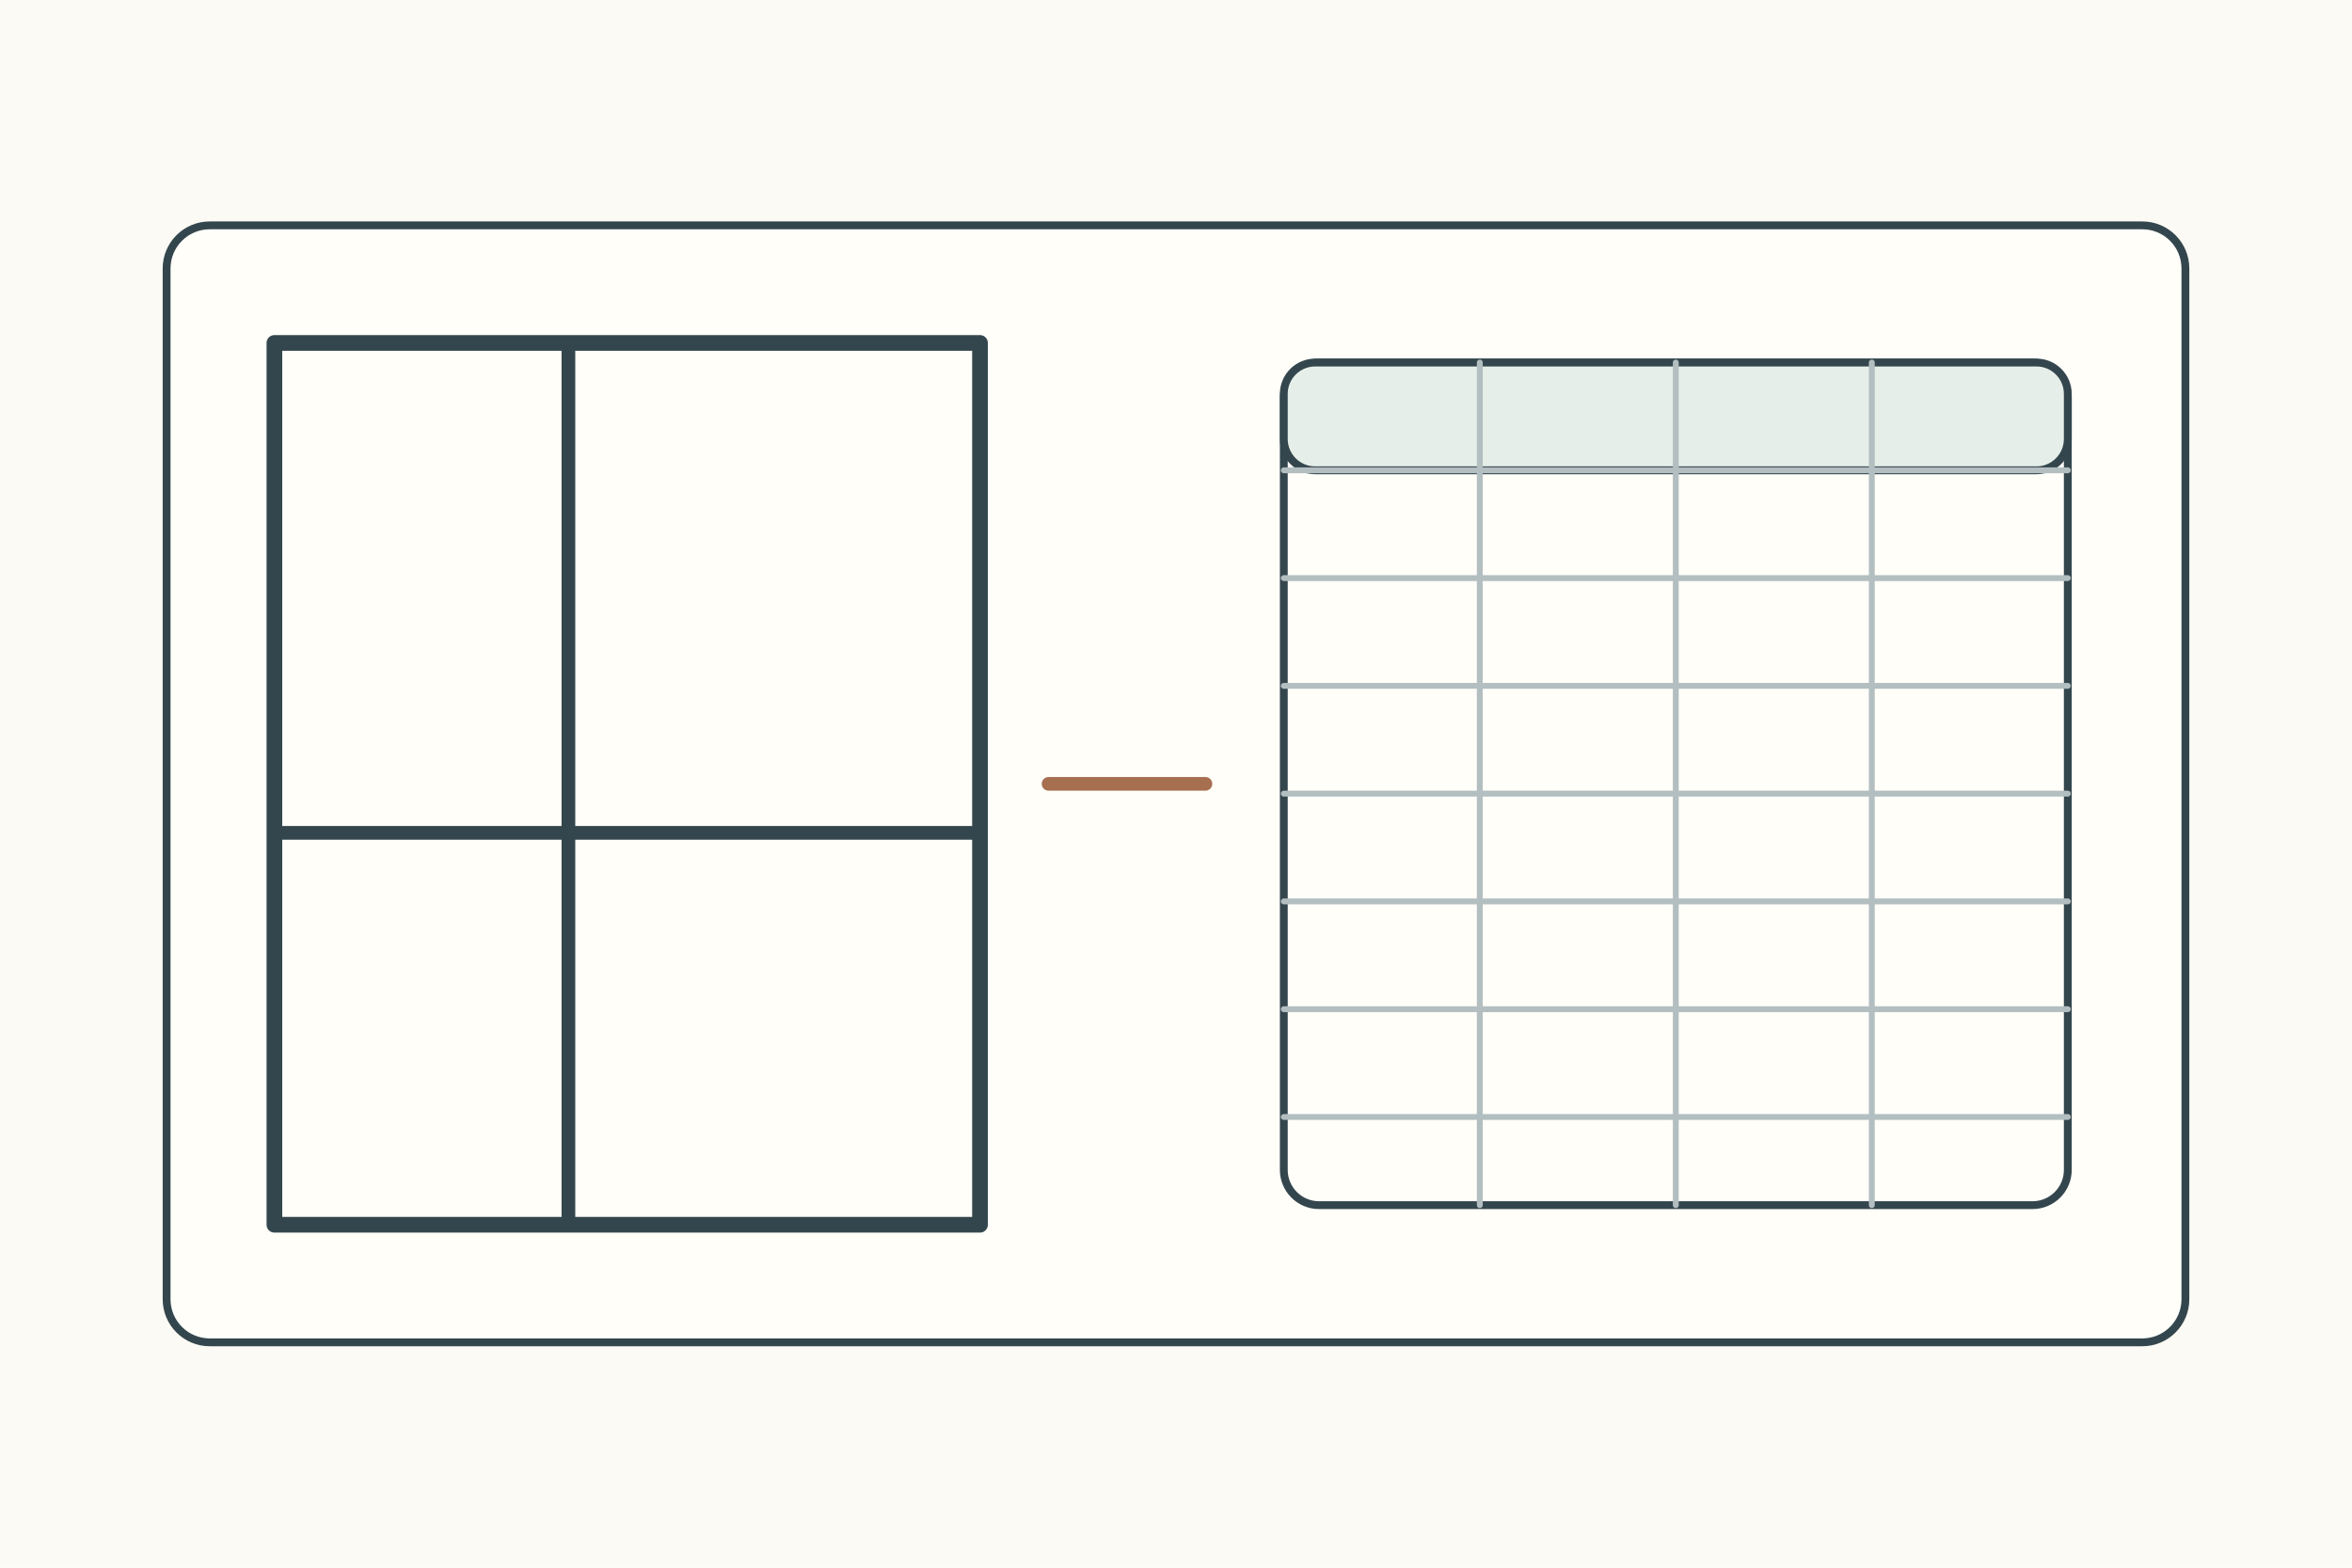
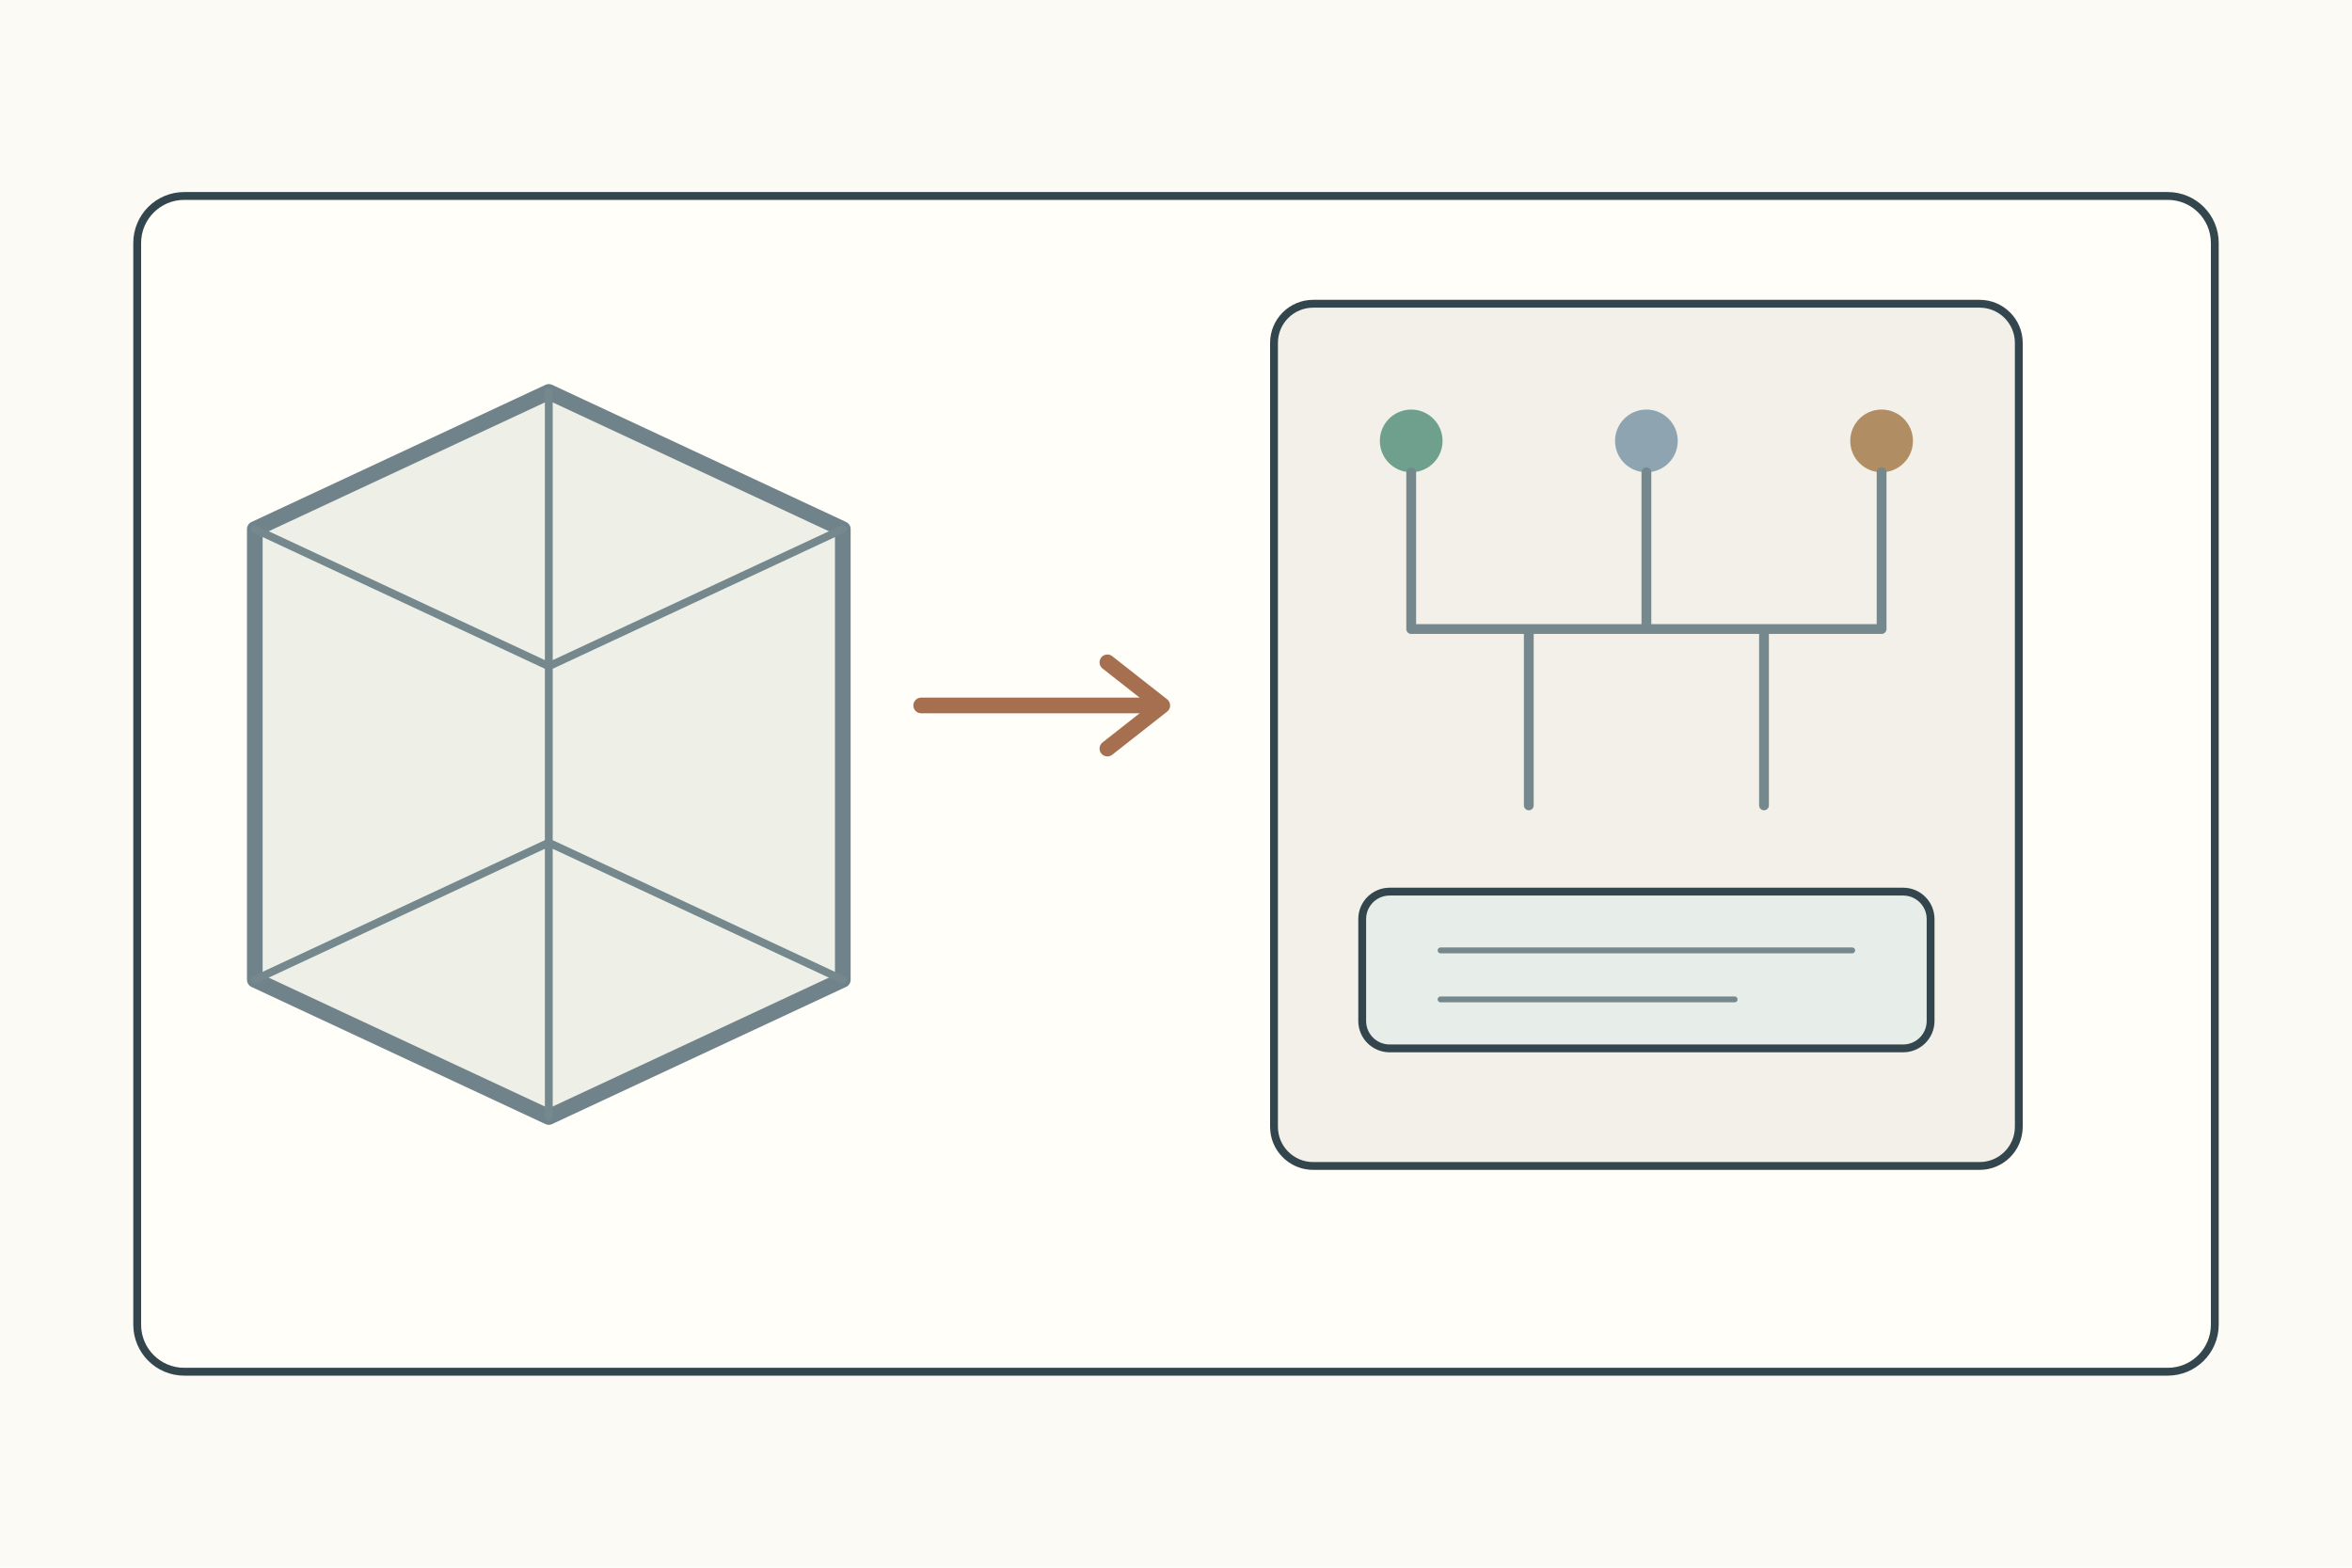
<svg xmlns="http://www.w3.org/2000/svg" width="1200" height="800">
  <rect width="1200" height="800" fill="#fbfaf4" />
  <g stroke="#34464d" stroke-width="4" fill="none" stroke-linecap="round" stroke-linejoin="round">
-     <g transform="translate(85 115)">
-       <rect width="1030" height="570" rx="22" fill="#fffef9" />
-       <rect x="55" y="60" width="360" height="450" fill="#fffef9" stroke-width="8" />
-       <path d="M205 60v450M55 310h360" stroke-width="7" />
-       <path d="M450 285h80" stroke="#a66f50" stroke-width="7" />
-       <rect x="570" y="70" width="400" height="430" rx="18" fill="#fffef9" />
-       <rect x="570" y="70" width="400" height="55" rx="16" fill="#e5eee8" />
-       <path d="M670 70v430M770 70v430M870 70v430M570 125h400M570 180h400M570 235h400M570 290h400M570 345h400M570 400h400M570 455h400" stroke="#b3bec1" stroke-width="3" />
+     <rect x="70" y="100" width="1060" height="600" rx="24" fill="#fffef9" />
+     <g transform="translate(130 190)">
+       <path d="M0 80l150-70 150 70v230l-150 70L0 310z" fill="#eef0e8" stroke="#71838a" stroke-width="8" />
+       <path d="M150 10v370M0 80l150 70 150-70M0 310l150-70 150 70" stroke="#75888d" stroke-width="4" />
+     </g>
+     <path d="M470 360h120" stroke="#a66f50" stroke-width="8" />
+     <path d="M565 338l28 22-28 22" stroke="#a66f50" stroke-width="8" />
+     <g transform="translate(650 155)">
+       <rect width="380" height="440" rx="20" fill="#f3f0e9" />
+       <circle cx="70" cy="70" r="16" fill="#6f9f8d" stroke="none" />
+       <circle cx="190" cy="70" r="16" fill="#8ea4b0" stroke="none" />
+       <circle cx="310" cy="70" r="16" fill="#b08d63" stroke="none" />
+       <path d="M70 86v80M190 86v80M310 86v80M70 166h240M130 166v90M250 166v90" stroke="#75888d" stroke-width="5" />
+       <rect x="45" y="300" width="290" height="80" rx="14" fill="#e7eee9" />
+       <path d="M85 330h210M85 355h150" stroke="#75888d" stroke-width="3" />
    </g>
  </g>
</svg>
